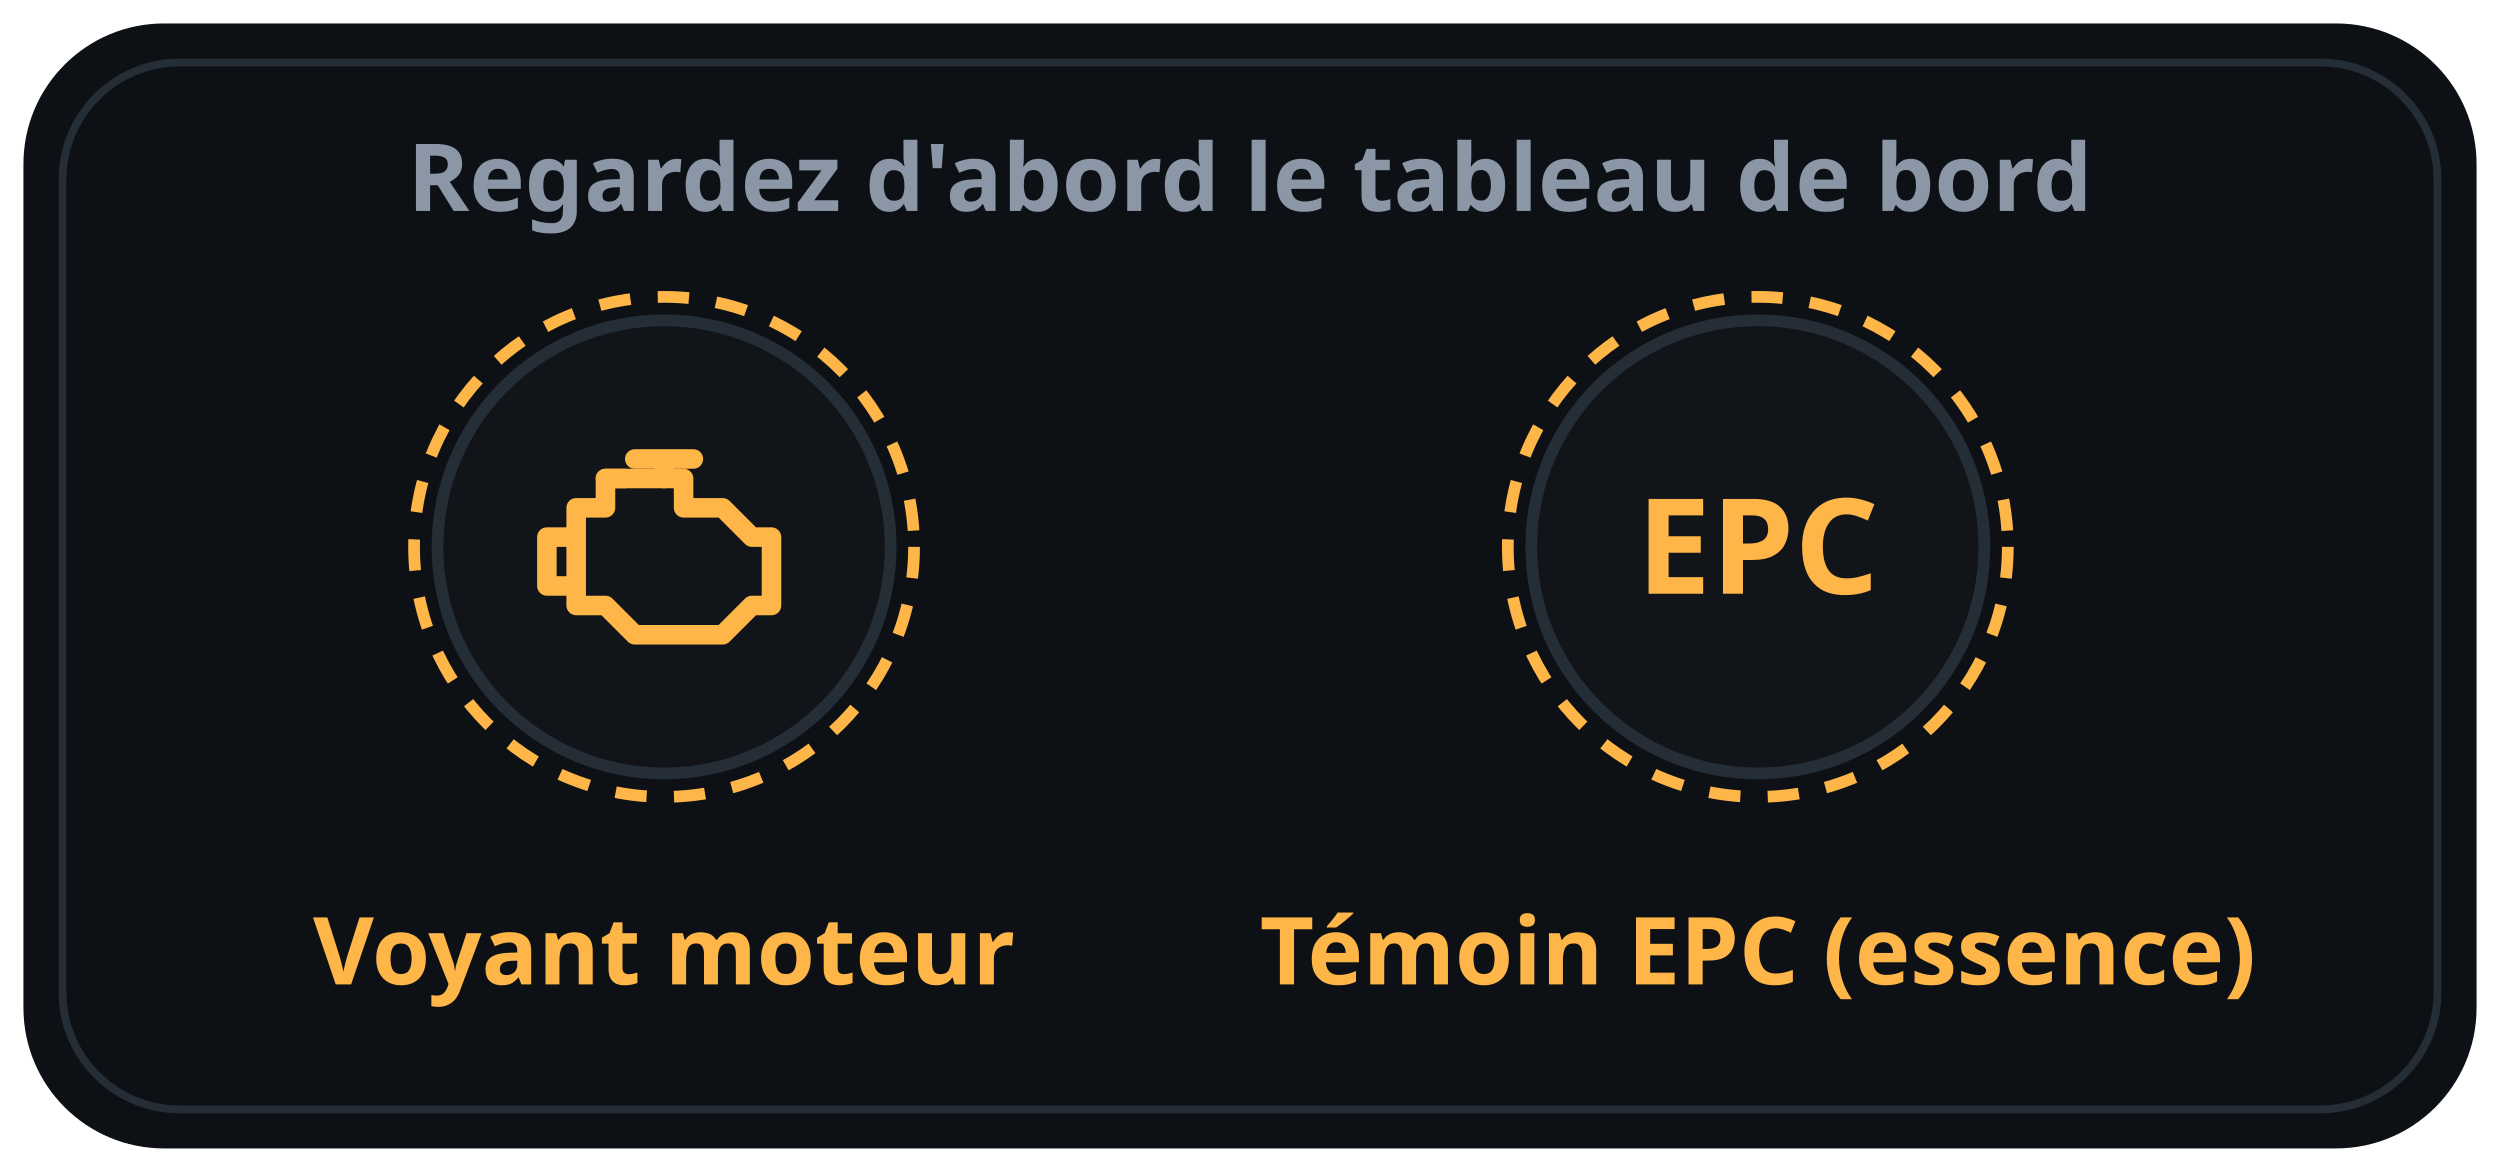
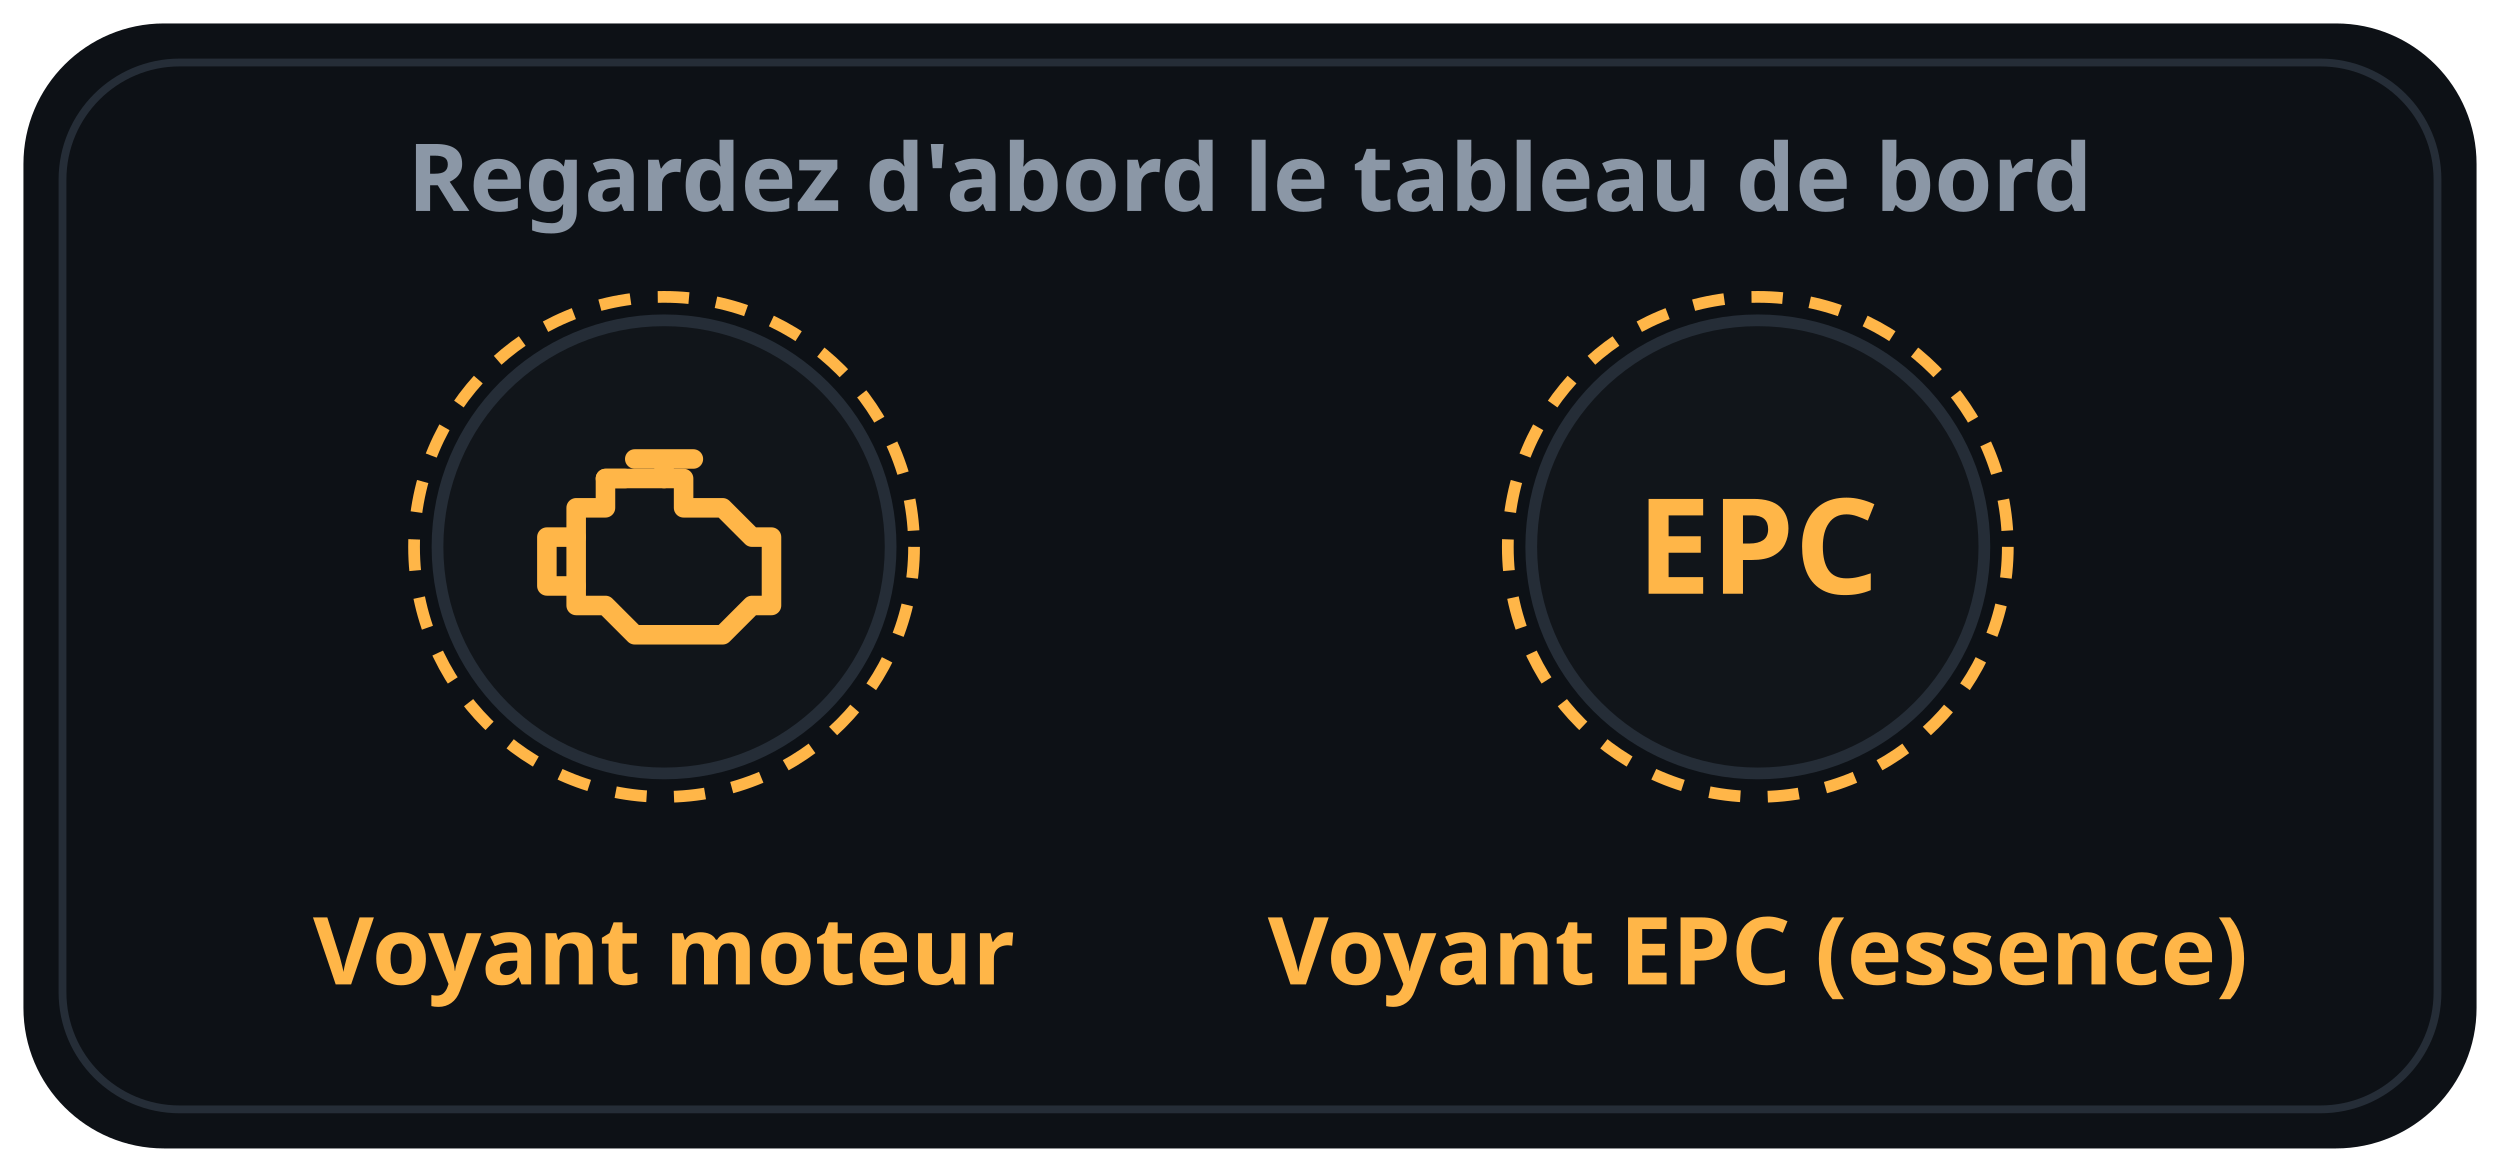
<svg xmlns="http://www.w3.org/2000/svg" viewBox="0 0 640 300">
  <rect x="6" y="6" width="628" height="288" rx="36" fill="#0d1116" />
  <rect x="16" y="16" width="608" height="268" rx="30" fill="none" stroke="#252d37" stroke-width="2" />
  <circle cx="170" cy="140" r="58" fill="#11151a" stroke="#252d37" stroke-width="3" />
  <g transform="translate(130 100) scale(1.25)" fill="none" stroke="#ffb648" stroke-width="4" stroke-linecap="round" stroke-linejoin="round">
    <path d="M14 24h6v-6h16v6h8l6 6h4v14h-4l-6 6H26l-6-6h-6z" />
    <path d="M14 30H8v10h6" />
    <path d="M24 18h-4M32 18v-4M26 14h12" />
  </g>
  <circle cx="170" cy="140" r="64" fill="none" stroke="#ffb648" stroke-width="3" stroke-dasharray="8 7" />
  <text x="170" y="252" text-anchor="middle" font-size="24" font-weight="600" fill="#ffb648" font-family="system-ui,sans-serif">Voyant moteur</text>
  <circle cx="450" cy="140" r="58" fill="#11151a" stroke="#252d37" stroke-width="3" />
  <text x="450" y="152" text-anchor="middle" font-size="34" font-weight="800" fill="#ffb648" font-family="system-ui,sans-serif">EPC</text>
  <circle cx="450" cy="140" r="64" fill="none" stroke="#ffb648" stroke-width="3" stroke-dasharray="8 7" />
-   <text x="450" y="252" text-anchor="middle" font-size="24" font-weight="600" fill="#ffb648" font-family="system-ui,sans-serif">Témoin EPC (essence)</text>
+   <text x="450" y="252" text-anchor="middle" font-size="24" font-weight="600" fill="#ffb648" font-family="system-ui,sans-serif">Voyant EPC (essence)</text>
  <text x="320" y="54" text-anchor="middle" font-size="24" font-weight="600" fill="#8b97a6" font-family="system-ui,sans-serif">Regardez d'abord le tableau de bord</text>
</svg>
